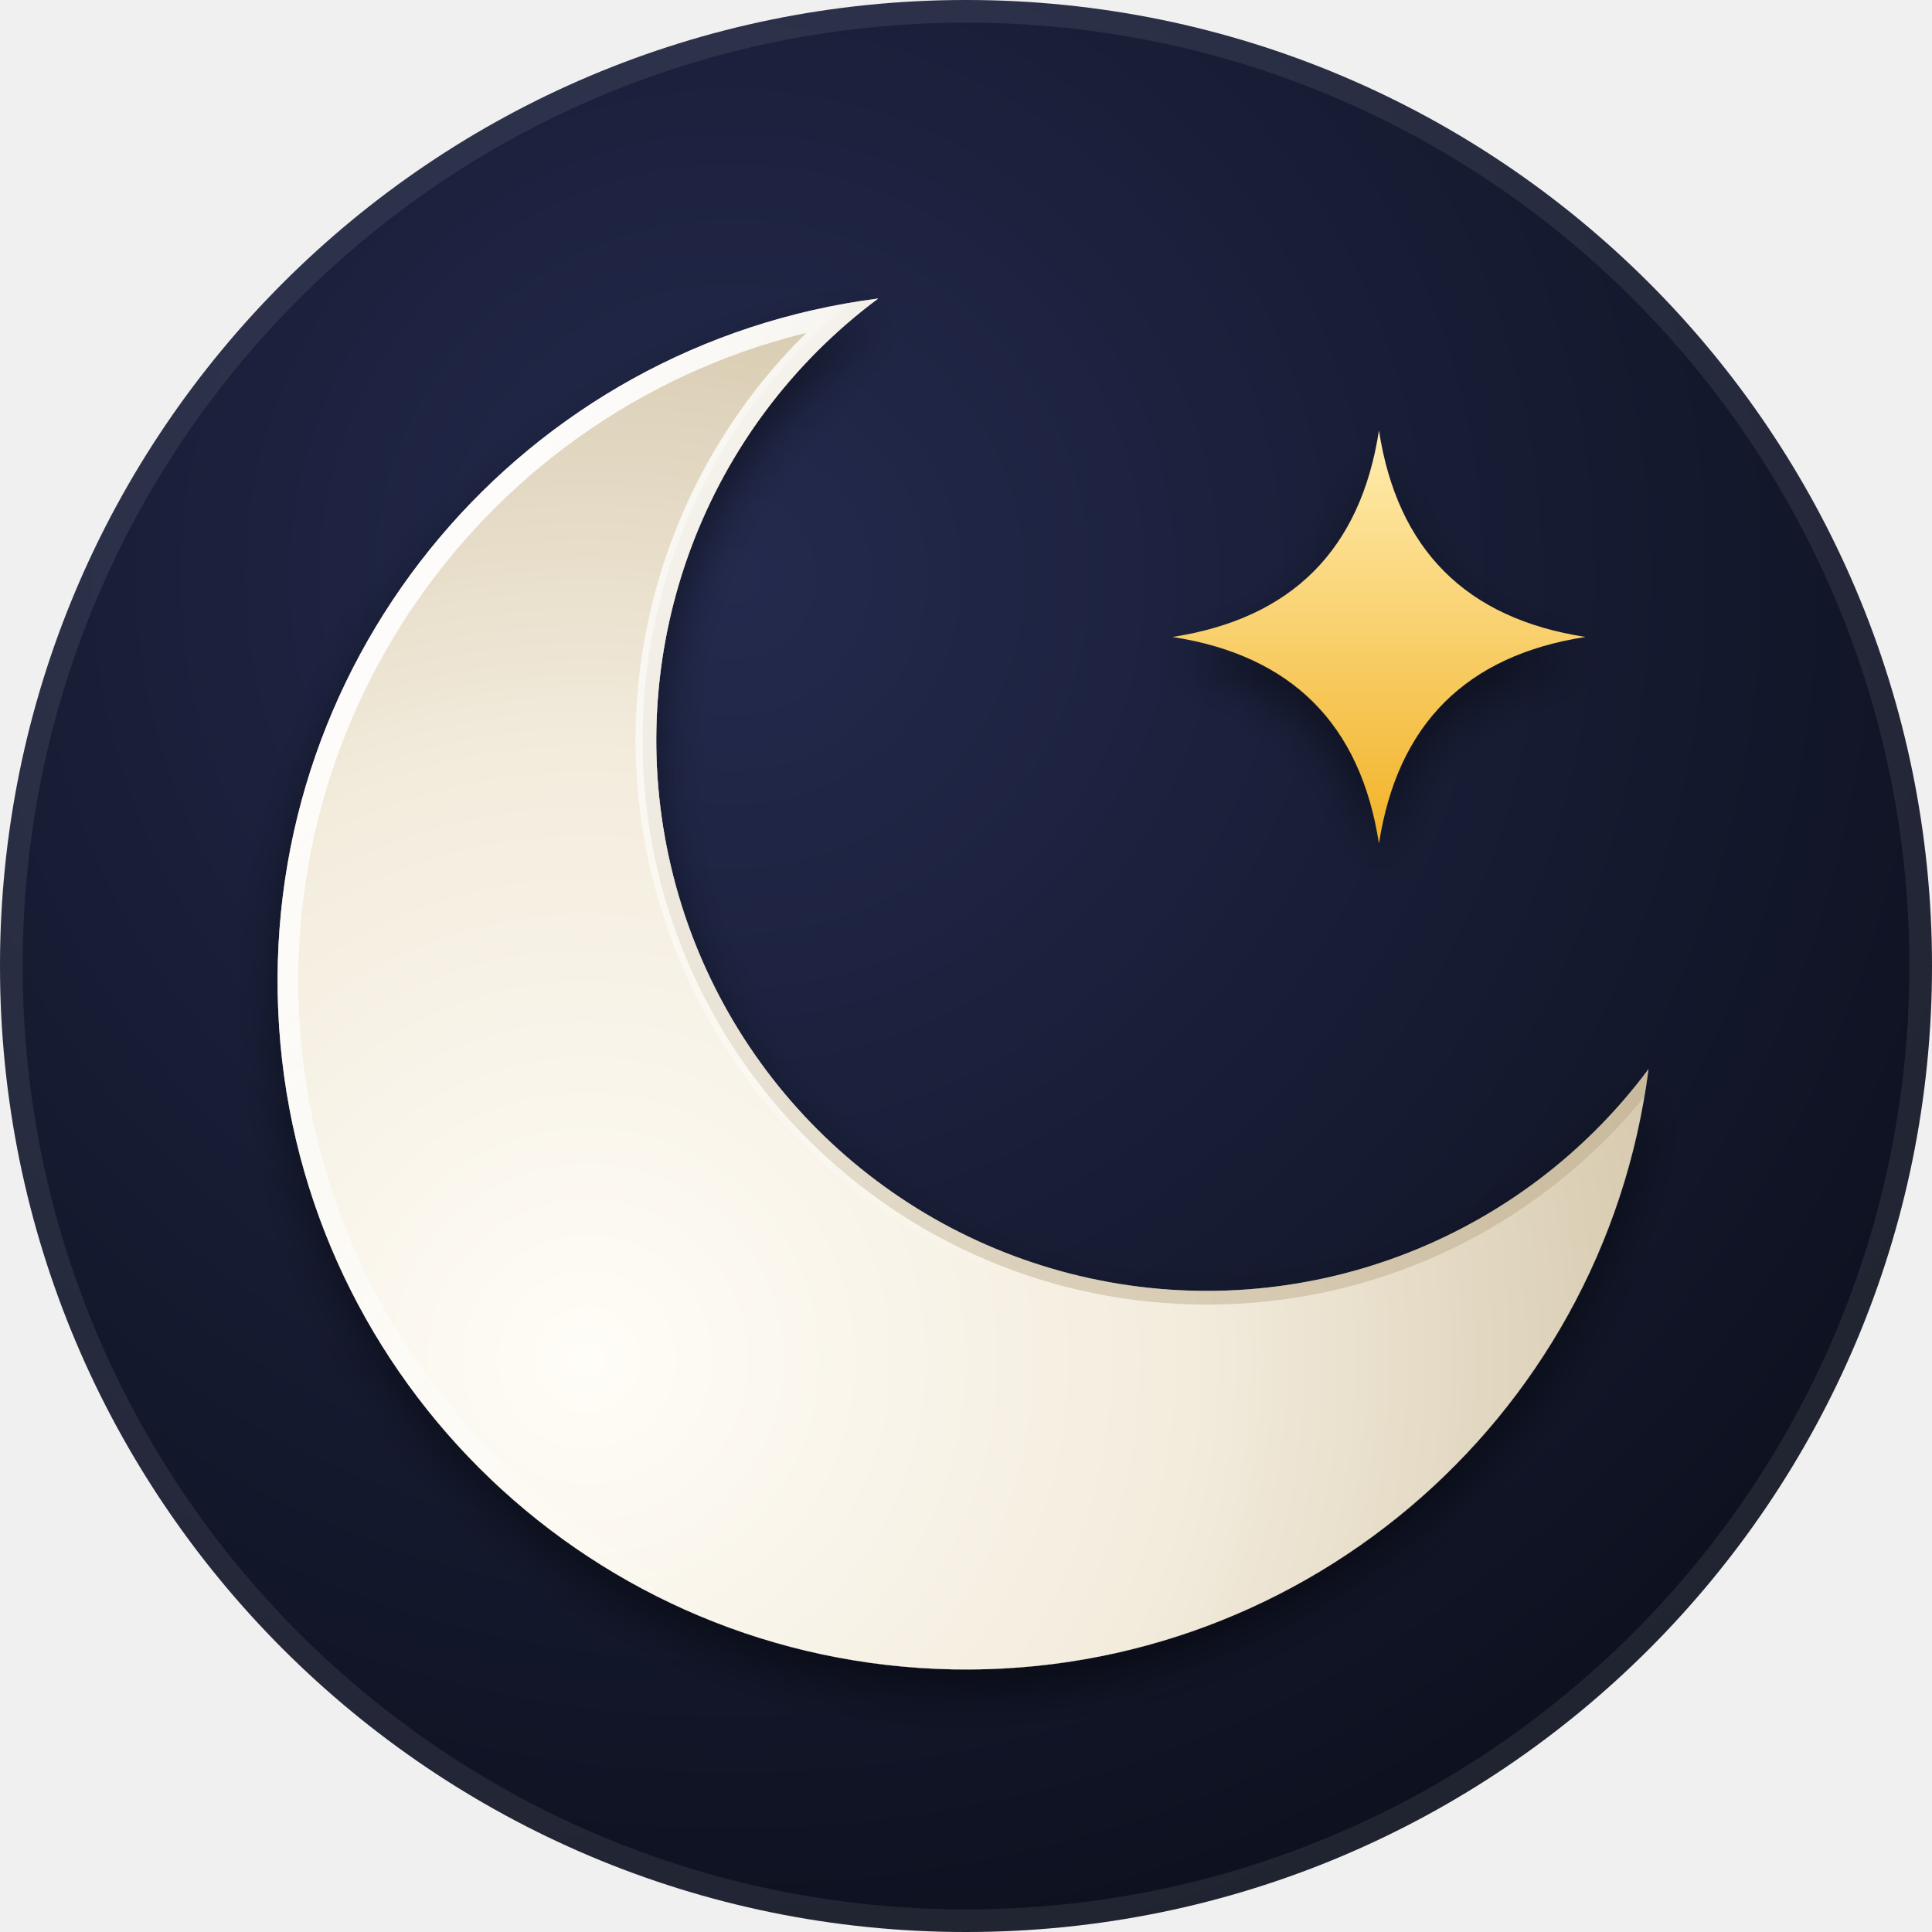
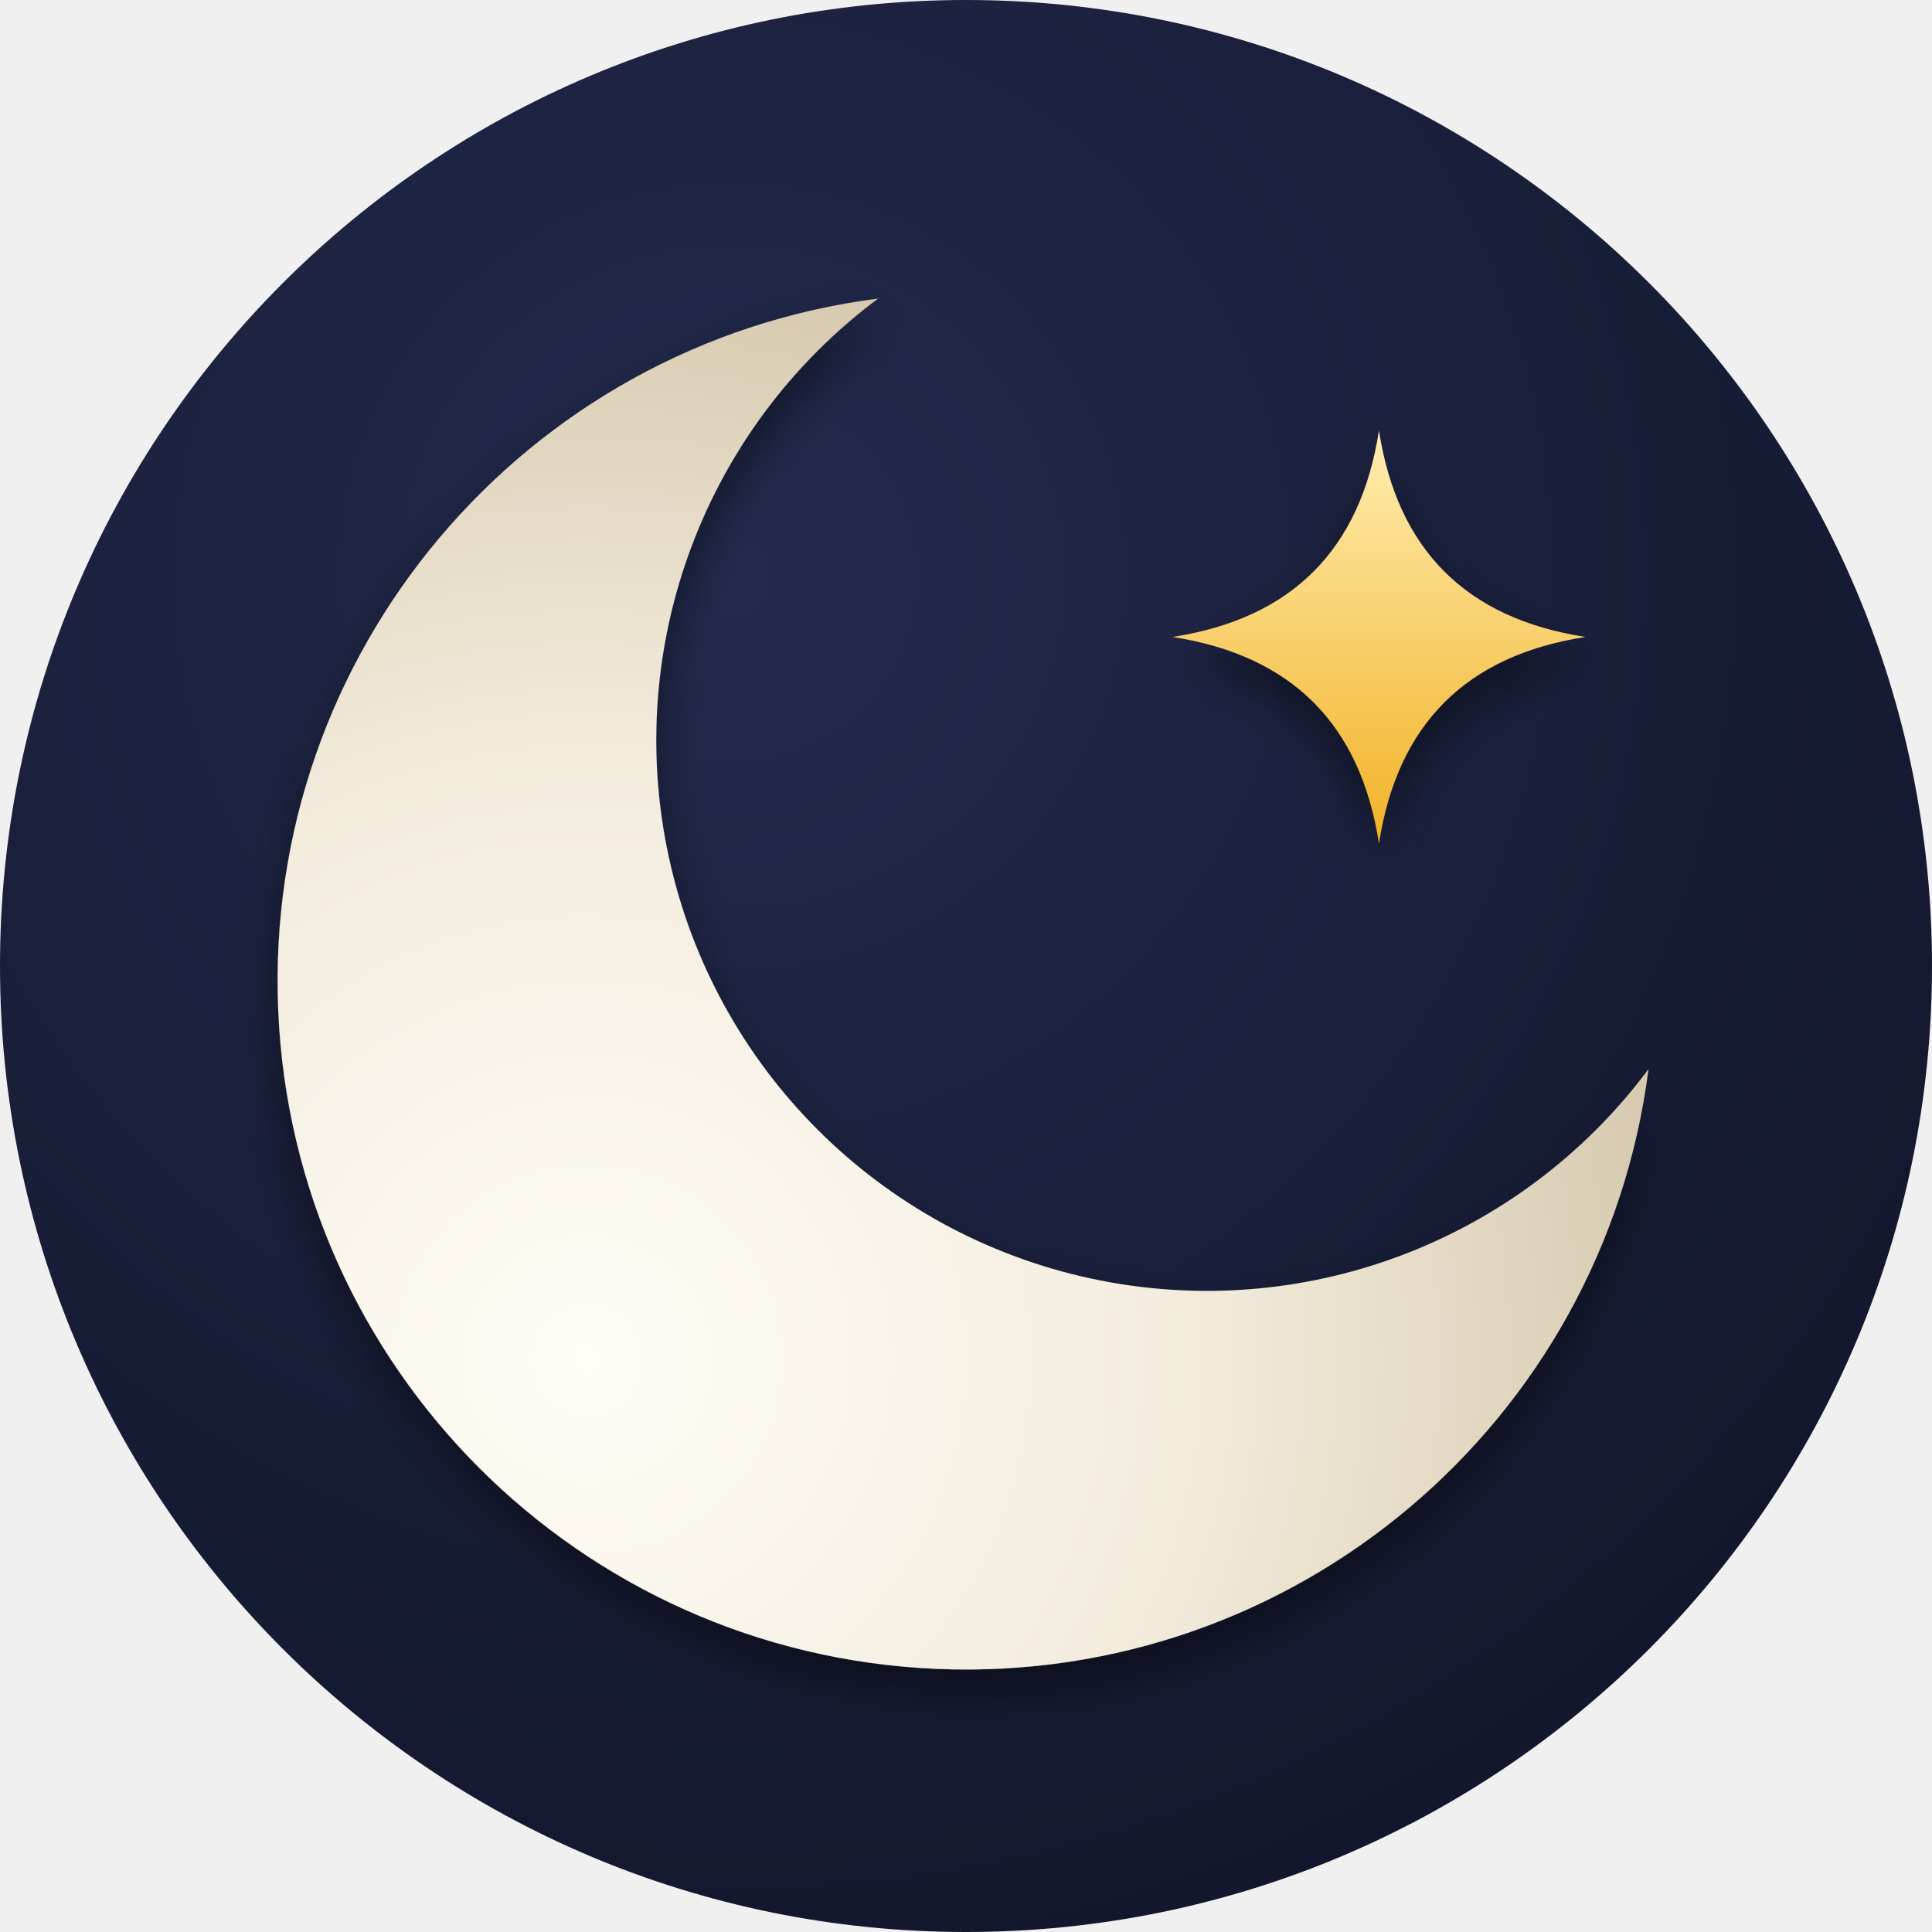
<svg xmlns="http://www.w3.org/2000/svg" viewBox="0 0 128 128" width="512" height="512" role="img" aria-labelledby="lum-title">
  <defs>
    <radialGradient id="lum-badge" cx="0.38" cy="0.3" r="0.8">
      <stop offset="0" stop-color="#232A4D" />
-       <stop offset="1" stop-color="#0B0E1A" />
+       <stop offset="1" stop-color="#11152A" />
    </radialGradient>
    <radialGradient id="lum-moon" gradientUnits="userSpaceOnUse" cx="27" cy="93" r="96">
      <stop offset="0" stop-color="#FFFDF7" />
      <stop offset="0.55" stop-color="#F3ECDD" />
      <stop offset="1" stop-color="#D6C9AE" />
    </radialGradient>
-     <linearGradient id="lum-rim" gradientUnits="userSpaceOnUse" x1="3" y1="30" x2="63" y2="90">
-       <stop offset="0" stop-color="#FFFFFF" stop-opacity="0.95" />
-       <stop offset="1" stop-color="#FFFFFF" stop-opacity="0" />
-     </linearGradient>
    <linearGradient id="lum-star" x1="0" y1="0" x2="0" y2="1">
      <stop offset="0" stop-color="#FFEDB0" />
      <stop offset="1" stop-color="#F2B227" />
    </linearGradient>
-     <clipPath id="lum-clip">
-       <path d="M52.34 0.5 A60 60 0 1 0 119.5 67.67 A48 48 0 1 1 52.34 0.5 Z" />
-     </clipPath>
    <filter id="lum-shadow" x="-10%" y="-10%" width="120%" height="125%">
      <feDropShadow dx="0" dy="2" stdDeviation="2" flood-color="#000000" flood-opacity="0.45" />
    </filter>
  </defs>
  <circle cx="64" cy="64" r="64" fill="url(#lum-badge)" />
-   <circle cx="64" cy="64" r="63.25" fill="none" stroke="#FFFFFF" stroke-opacity="0.08" stroke-width="1.5" />
  <g transform="translate(64 65) scale(0.76) translate(-60 -60)">
    <path d="M52.34 0.5 A60 60 0 1 0 119.5 67.67 A48 48 0 1 1 52.34 0.5 Z" fill="url(#lum-moon)" filter="url(#lum-shadow)" />
-     <g clip-path="url(#lum-clip)">
-       <circle cx="81" cy="39" r="48" fill="none" stroke="#B9A887" stroke-opacity="0.45" stroke-width="2.4" />
-       <path d="M52.34 0.5 A60 60 0 1 0 119.5 67.67 A48 48 0 1 1 52.34 0.5 Z" fill="none" stroke="url(#lum-rim)" stroke-width="3.6" />
-     </g>
    <path d="M96 12 Q98.4 27.6 114 30 Q98.4 32.4 96 48 Q93.6 32.4 78 30 Q93.6 27.6 96 12 Z" fill="url(#lum-star)" filter="url(#lum-shadow)" />
  </g>
</svg>
